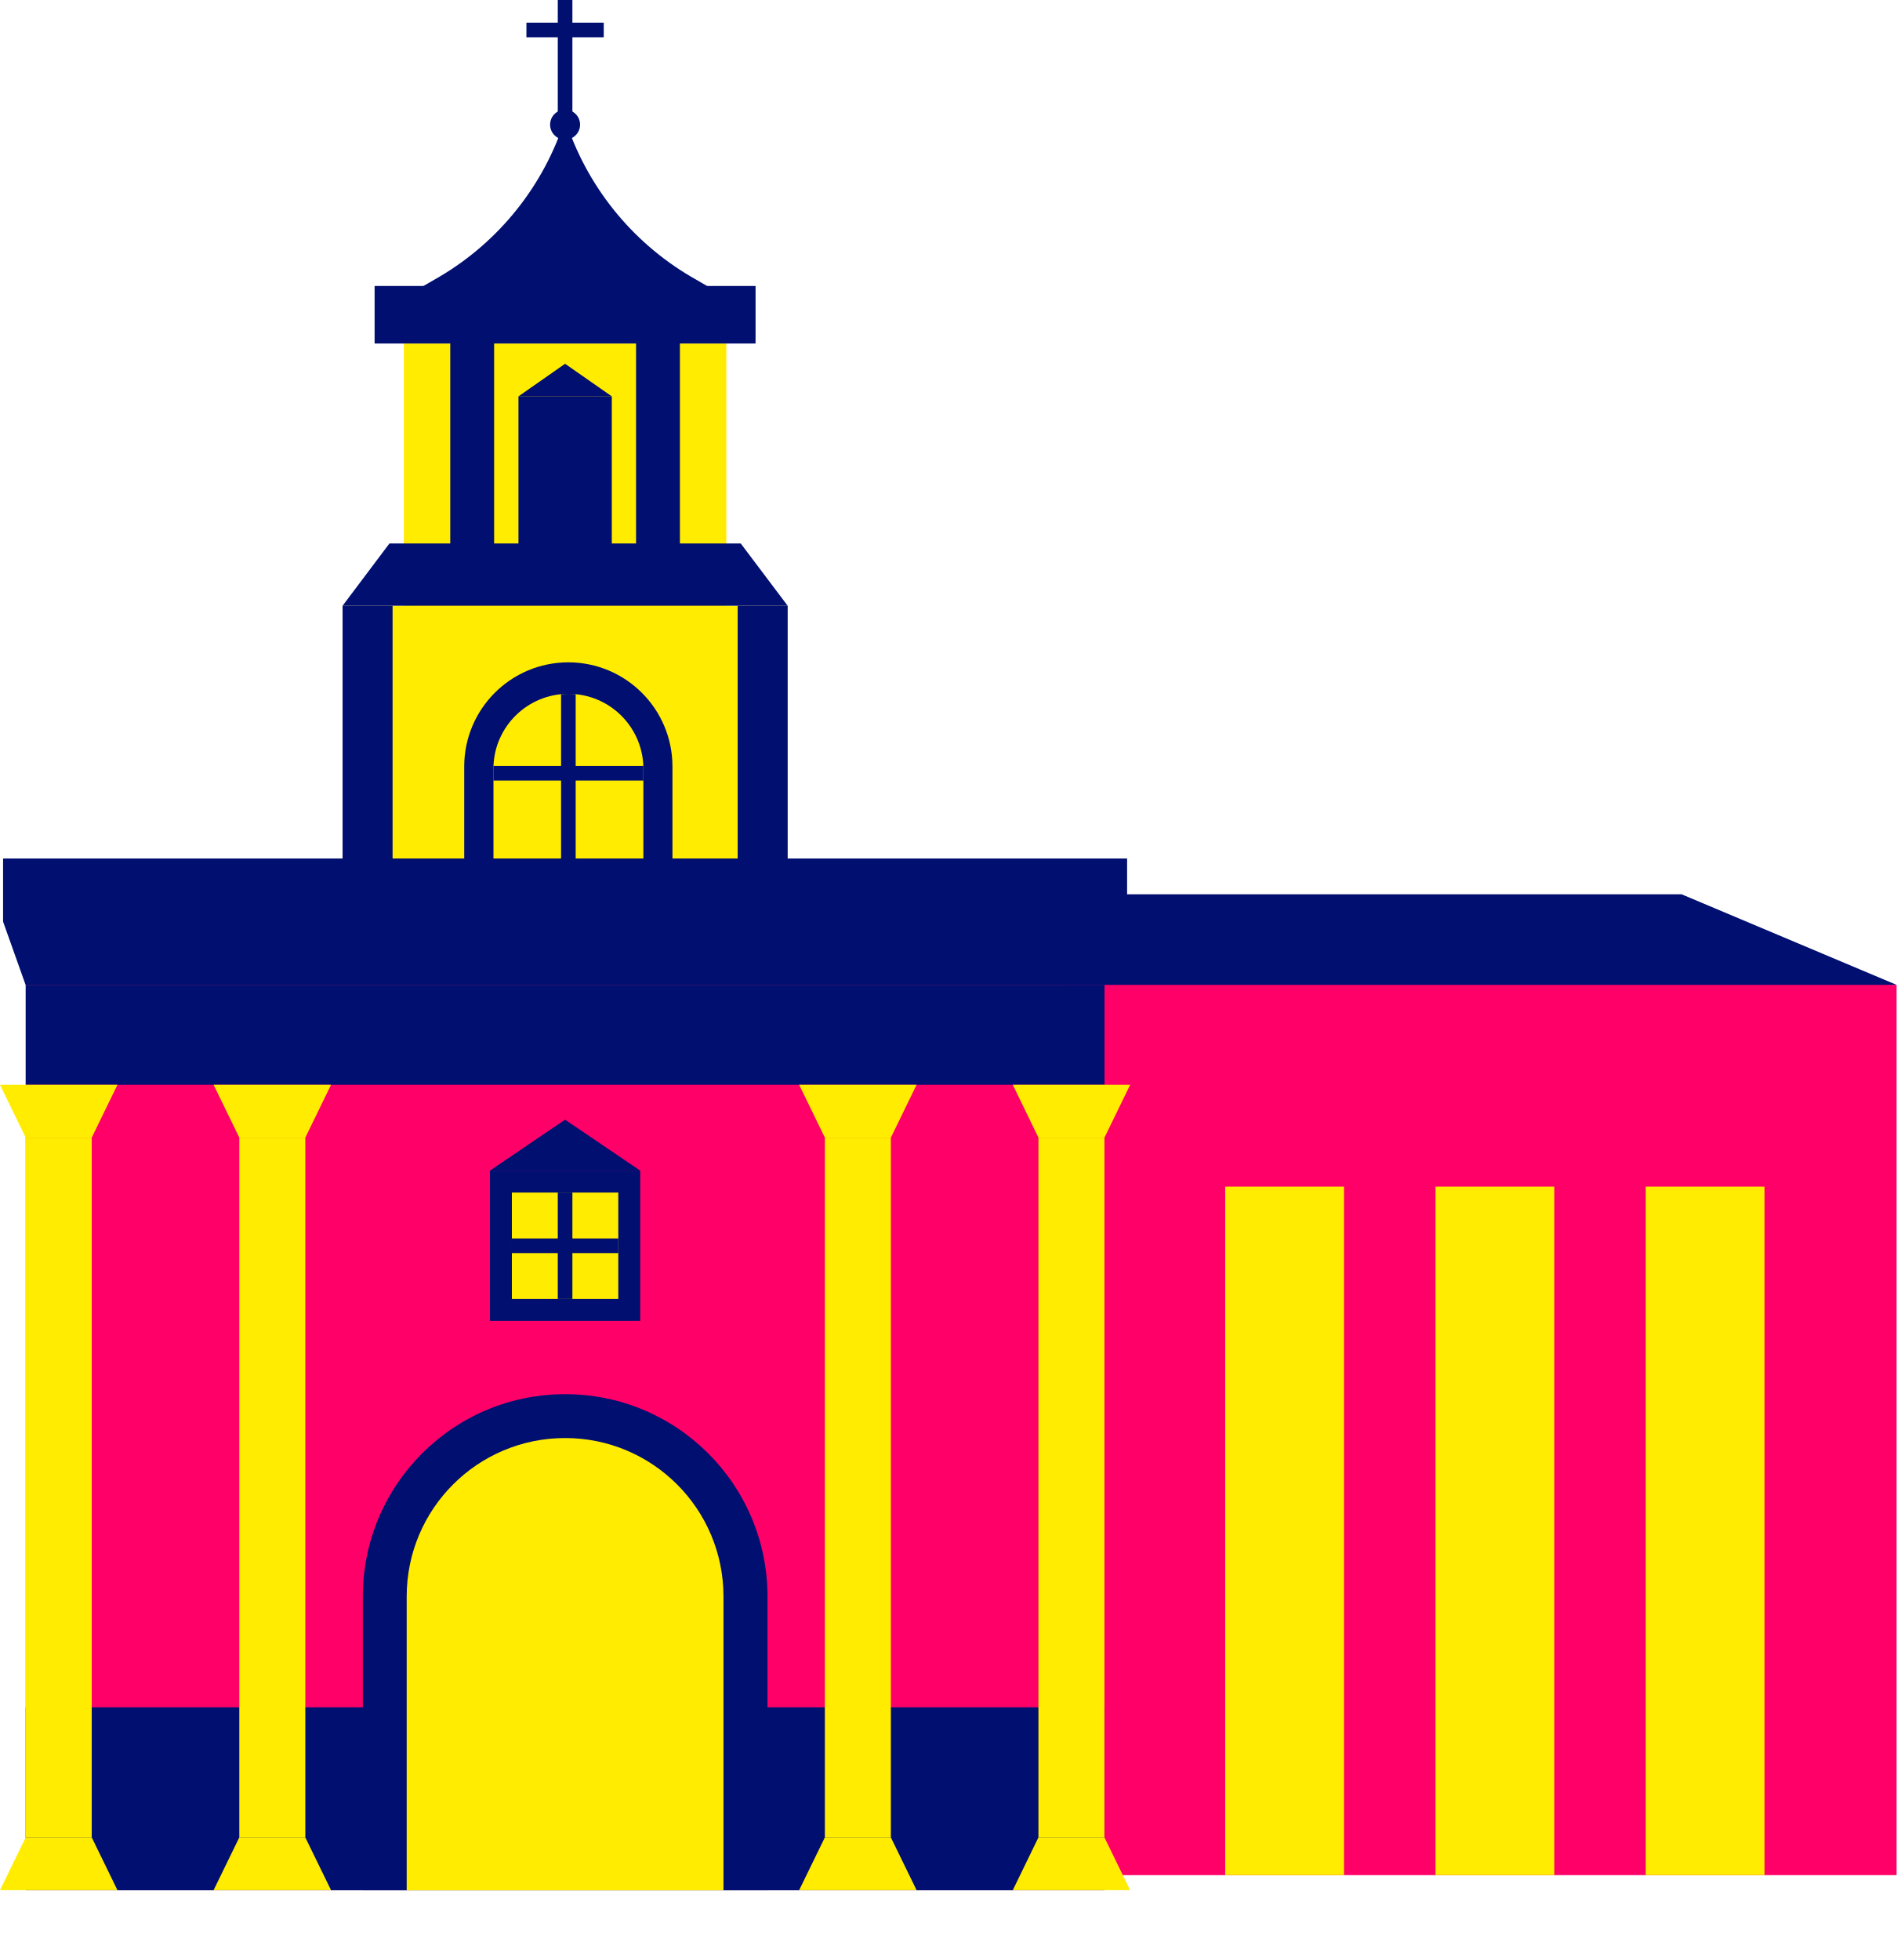
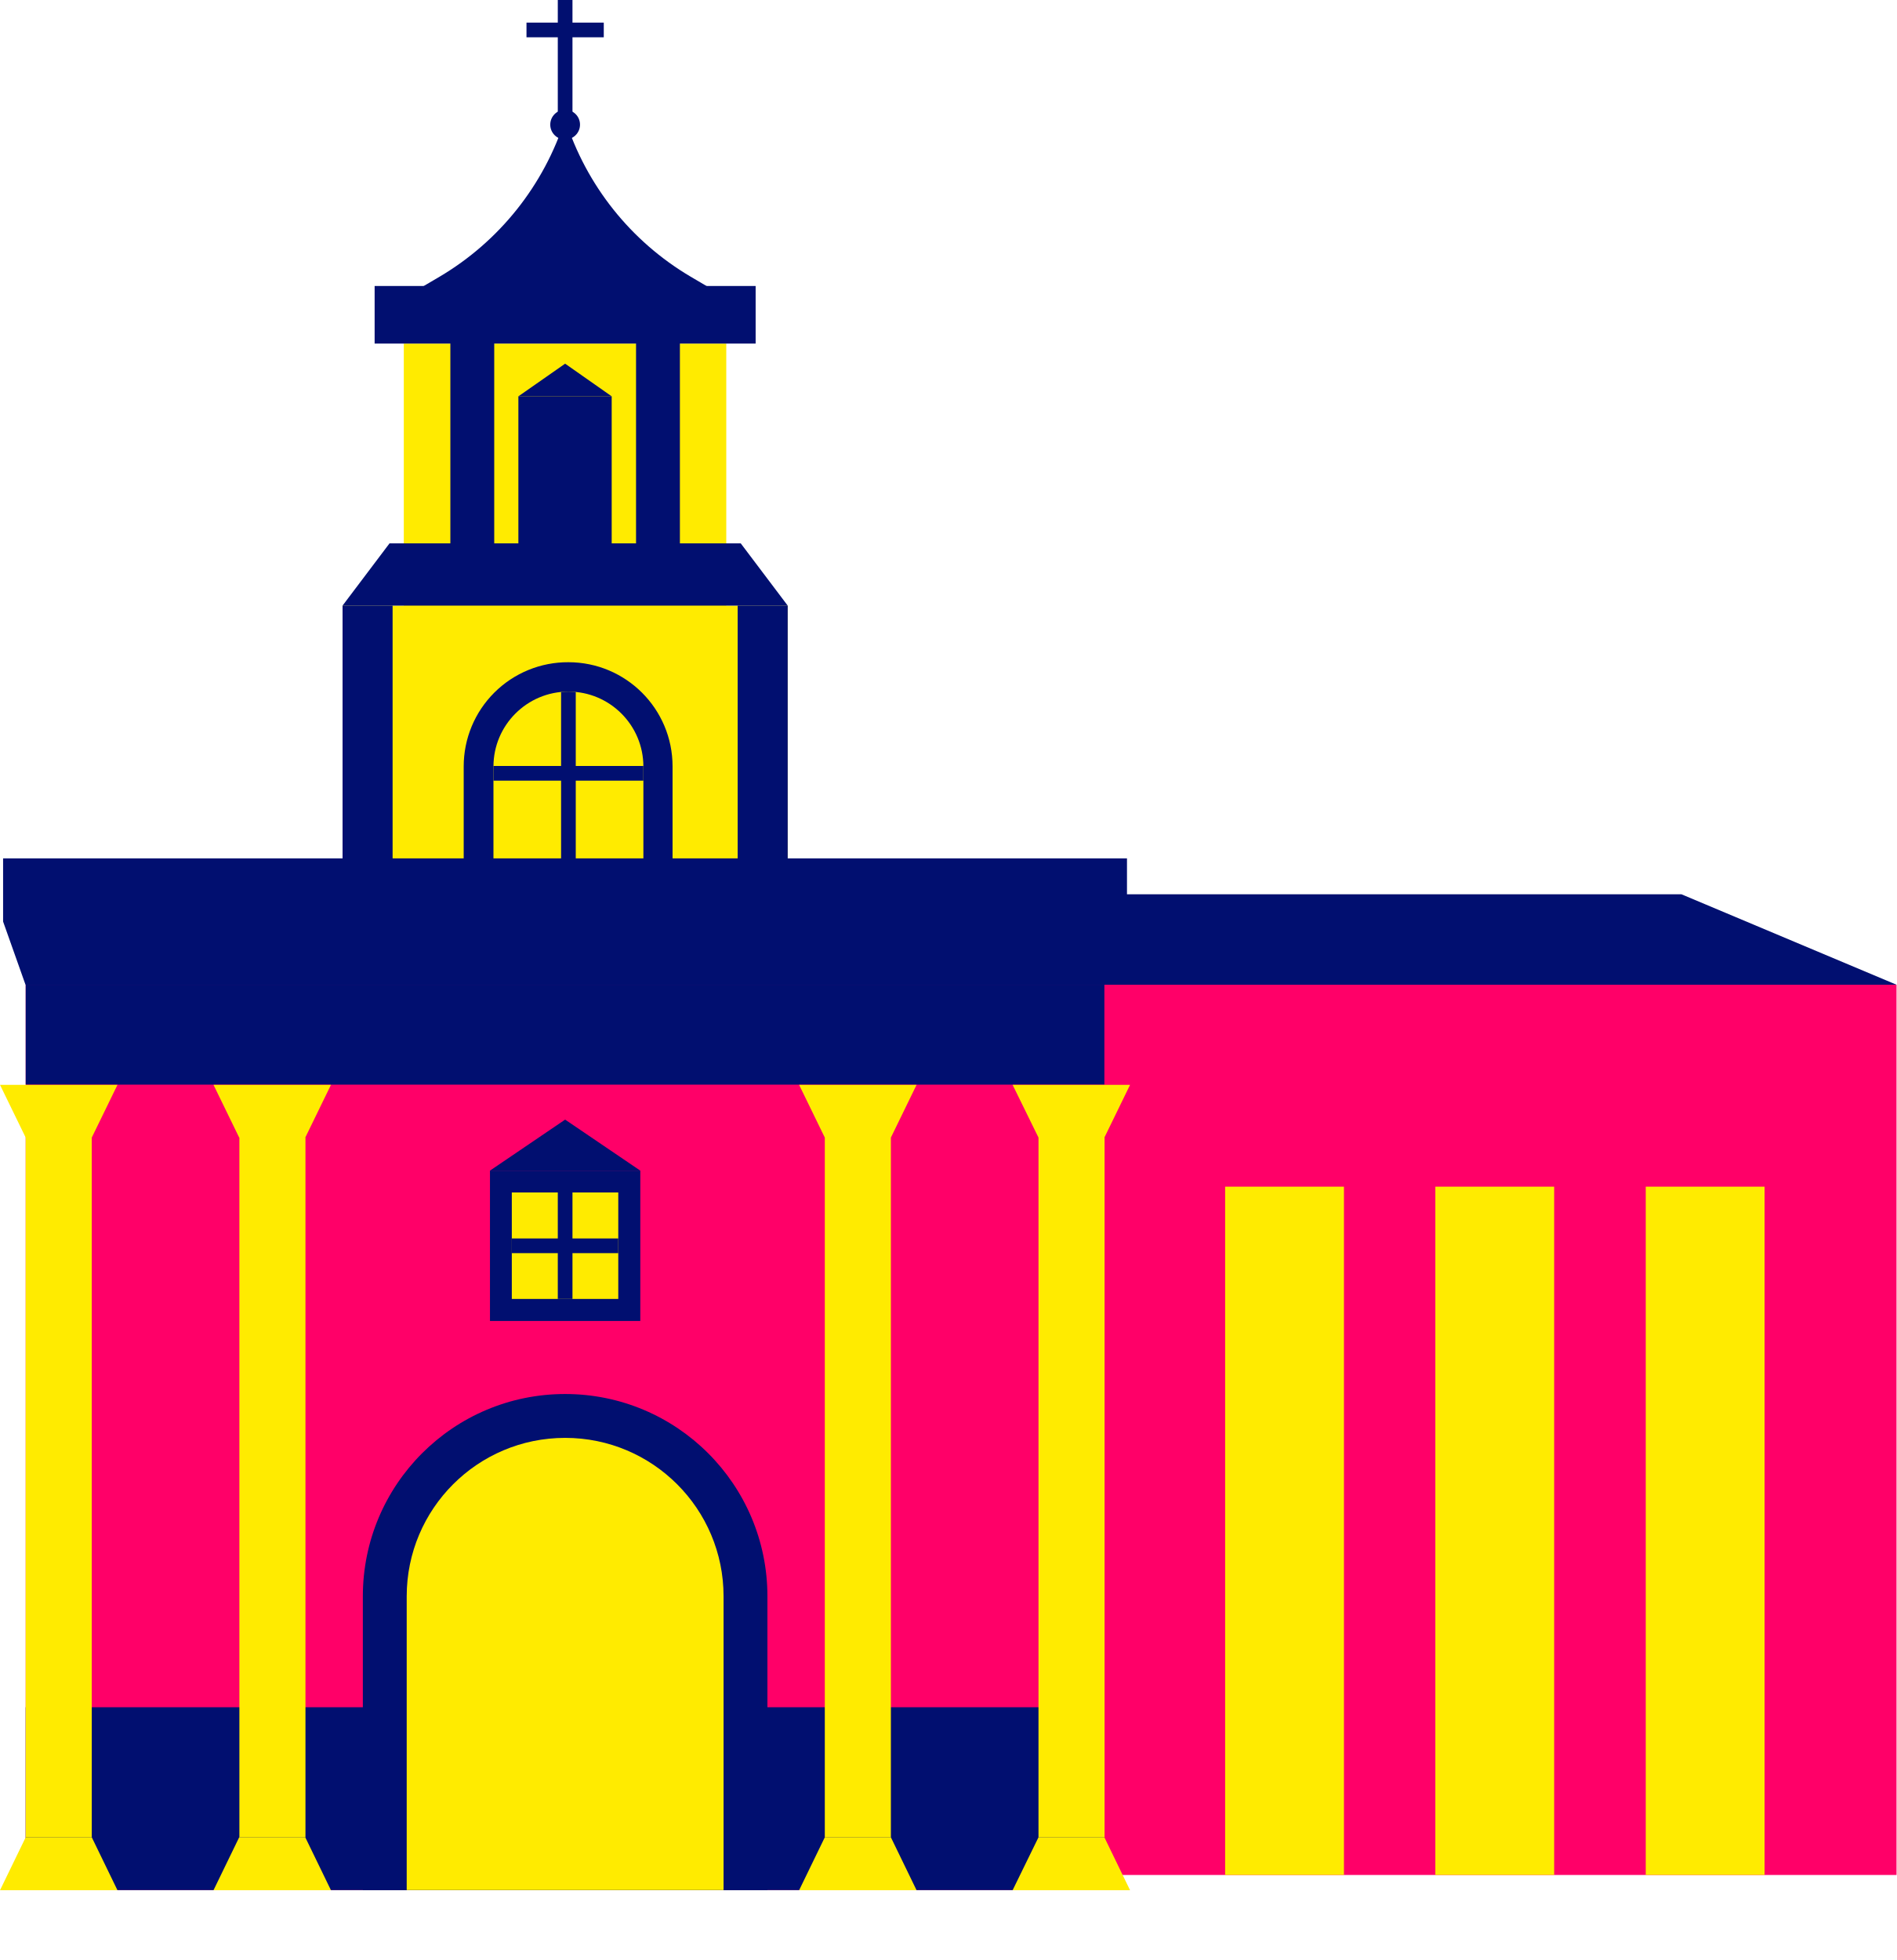
- <svg xmlns="http://www.w3.org/2000/svg" viewBox="0 0 259.47 268.11">
+ <svg xmlns="http://www.w3.org/2000/svg" viewBox="0 0 98.16 101.43">
  <defs>
-     <style>.cls-1{fill:#ff0068;}.cls-2{fill:#ffec00;}.cls-3{fill:#010f70;}.cls-4{clip-path:url(#clip-path);}.cls-5{clip-path:url(#clip-path-2);}.cls-6{clip-path:url(#clip-path-3);}.cls-7{clip-path:url(#clip-path-4);}</style>
+     <style>.cls-1{fill:#ff0068;}.cls-2{fill:#ffeb00;}.cls-3{fill:#010f70;}.cls-4{clip-path:url(#clip-path);}.cls-5{clip-path:url(#clip-path-2);}.cls-6{clip-path:url(#clip-path-3);}.cls-7{clip-path:url(#clip-path-4);}</style>
    <clipPath id="clip-path">
-       <rect class="cls-1" x="146.07" y="134.72" width="113.4" height="121.78" />
+       <rect class="cls-1" x="55.26" y="50.96" width="42.9" height="46.07" />
    </clipPath>
    <clipPath id="clip-path-2">
-       <rect class="cls-1" x="3.52" y="134.72" width="147.59" height="123.85" />
+       <rect class="cls-1" x="1.33" y="50.96" width="55.83" height="46.85" />
    </clipPath>
    <clipPath id="clip-path-3">
-       <path class="cls-2" d="M67.51,119.62V104.85a10.26,10.26,0,0,1,20.51,0v14.77Z" />
+       <path class="cls-2" d="M25.54,45.25V39.67a3.88,3.88,0,1,1,7.76,0v5.58Z" />
    </clipPath>
    <clipPath id="clip-path-4">
-       <rect class="cls-2" x="70.03" y="163.13" width="14.56" height="14.56" transform="translate(247.72 93.1) rotate(90)" />
+       <rect class="cls-2" x="26.49" y="61.71" width="5.51" height="5.51" transform="translate(93.71 35.22) rotate(90)" />
    </clipPath>
  </defs>
  <g id="Capa_2" data-name="Capa 2">
-     <g id="Espacios">
-       <polygon class="cls-3" points="259.47 134.72 146.07 143.1 146.07 122.33 230.06 122.33 259.47 134.72" />
-       <rect class="cls-1" x="146.07" y="134.72" width="113.4" height="121.78" />
+     <g id="Iconos">
+       <polygon class="cls-3" points="98.16 50.96 55.26 54.14 55.26 46.28 87.03 46.28 98.16 50.96" />
+       <rect class="cls-1" x="55.26" y="50.96" width="42.9" height="46.07" />
      <g class="cls-4">
-         <rect class="cls-2" x="167.62" y="162.32" width="16.26" height="105.79" />
-         <rect class="cls-2" x="196.39" y="162.32" width="16.26" height="105.79" />
-         <rect class="cls-2" x="225.15" y="162.32" width="16.26" height="105.79" />
+         <rect class="cls-2" x="63.41" y="61.41" width="6.15" height="40.02" />
+         <rect class="cls-2" x="74.29" y="61.41" width="6.15" height="40.02" />
+         <rect class="cls-2" x="85.18" y="61.41" width="6.15" height="40.02" />
      </g>
-       <rect class="cls-1" x="3.52" y="134.72" width="147.59" height="123.85" />
+       <rect class="cls-1" x="1.33" y="50.96" width="55.83" height="46.85" />
      <g class="cls-5">
-         <rect class="cls-3" x="0.42" y="233.54" width="153.78" height="31.99" />
-         <path class="cls-3" d="M77.31,190.71h0A27.67,27.67,0,0,1,105,218.38v47.15a0,0,0,0,1,0,0H49.64a0,0,0,0,1,0,0V218.38A27.67,27.67,0,0,1,77.31,190.71Z" />
-         <path class="cls-2" d="M55.64,265.53V218.38a21.67,21.67,0,1,1,43.34,0v47.15Z" />
+         <rect class="cls-3" x="0.16" y="88.35" width="58.17" height="12.1" />
+         <path class="cls-3" d="M29.25,72.14h0A10.47,10.47,0,0,1,39.72,82.61v17.84a0,0,0,0,1,0,0H18.78a0,0,0,0,1,0,0V82.61A10.47,10.47,0,0,1,29.25,72.14Z" />
+         <path class="cls-2" d="M21.05,100.45V82.61a8.2,8.2,0,1,1,16.4,0v17.84Z" />
      </g>
-       <rect class="cls-2" x="46.87" y="82.86" width="60.89" height="36.64" />
-       <path class="cls-3" d="M77.31,16.29h0A38.62,38.62,0,0,1,60.13,37.85l-3.46,2H98l-3.46-2A38.66,38.66,0,0,1,77.31,16.29Z" />
-       <rect class="cls-2" x="55.25" y="46.99" width="44.12" height="36.64" />
-       <circle class="cls-3" cx="77.31" cy="17.05" r="2.05" />
-       <rect class="cls-3" x="76.31" width="2" height="17.05" />
-       <rect class="cls-3" x="72.02" y="3.1" width="10.58" height="2" />
-       <rect class="cls-3" x="61.6" y="44.51" width="6" height="32.32" />
-       <rect class="cls-3" x="87.02" y="44.51" width="6" height="32.32" />
-       <rect class="cls-3" x="51.25" y="39.12" width="52.12" height="7.87" />
-       <rect class="cls-3" x="70.93" y="54.22" width="12.77" height="21.54" />
-       <polygon class="cls-3" points="77.31 49.76 70.93 54.22 83.7 54.22 77.31 49.76" />
-       <polygon class="cls-3" points="107.76 82.86 46.87 82.86 53.28 74.34 101.34 74.34 107.76 82.86" />
-       <rect class="cls-3" x="46.87" y="82.86" width="6.84" height="38.19" />
-       <rect class="cls-3" x="100.92" y="82.86" width="6.84" height="38.19" />
-       <path class="cls-3" d="M77.76,90.6h0A14.26,14.26,0,0,1,92,104.85v18.77a0,0,0,0,1,0,0H63.51a0,0,0,0,1,0,0V104.85A14.26,14.26,0,0,1,77.76,90.6Z" />
-       <path class="cls-2" d="M67.51,119.62V104.85a10.26,10.26,0,0,1,20.51,0v14.77Z" />
+       <rect class="cls-2" x="17.73" y="31.34" width="23.04" height="13.86" />
+       <path class="cls-3" d="M29.25,6.16h0a14.64,14.64,0,0,1-6.5,8.16l-1.31.77H37.06l-1.31-.77a14.6,14.6,0,0,1-6.5-8.16Z" />
+       <rect class="cls-2" x="20.9" y="17.78" width="16.69" height="13.86" />
+       <circle class="cls-3" cx="29.25" cy="6.45" r="0.77" />
+       <rect class="cls-3" x="28.87" width="0.76" height="6.45" />
+       <rect class="cls-3" x="27.25" y="1.17" width="4" height="0.76" />
+       <rect class="cls-3" x="23.31" y="16.84" width="2.27" height="12.23" />
+       <rect class="cls-3" x="32.92" y="16.84" width="2.27" height="12.23" />
+       <rect class="cls-3" x="19.39" y="14.8" width="19.72" height="2.98" />
+       <rect class="cls-3" x="26.83" y="20.51" width="4.83" height="8.15" />
+       <polygon class="cls-3" points="29.25 18.82 26.83 20.51 31.66 20.51 29.25 18.82" />
+       <polygon class="cls-3" points="40.77 31.34 17.73 31.34 20.16 28.12 38.34 28.12 40.77 31.34" />
+       <rect class="cls-3" x="17.73" y="31.34" width="2.59" height="14.45" />
+       <rect class="cls-3" x="38.18" y="31.34" width="2.59" height="14.45" />
+       <path class="cls-3" d="M29.42,34.27h0a5.39,5.39,0,0,1,5.39,5.39v7.1a0,0,0,0,1,0,0H24a0,0,0,0,1,0,0v-7.1A5.39,5.39,0,0,1,29.42,34.27Z" />
+       <path class="cls-2" d="M25.54,45.25V39.67a3.88,3.88,0,1,1,7.76,0v5.58Z" />
      <g class="cls-6">
-         <rect class="cls-3" x="76.76" y="92.79" width="2" height="35.61" />
-         <rect class="cls-3" x="59.51" y="104.77" width="35.61" height="2" />
+         <rect class="cls-3" x="29.04" y="35.1" width="0.76" height="13.47" />
+         <rect class="cls-3" x="22.51" y="39.64" width="13.47" height="0.76" />
      </g>
-       <polygon class="cls-3" points="151.13 134.72 3.5 134.72 0.42 126.07 0.42 117.43 154.2 117.43 154.2 126.07 151.13 134.72" />
-       <rect class="cls-3" x="3.52" y="134.72" width="147.59" height="13.67" />
-       <rect class="cls-2" x="3.52" y="155.62" width="9.03" height="95.72" />
-       <polygon class="cls-2" points="16.07 148.39 0 148.39 3.52 155.62 12.55 155.62 16.07 148.39" />
-       <polygon class="cls-2" points="0 258.56 16.07 258.56 12.55 251.34 3.52 251.34 0 258.56" />
-       <rect class="cls-2" x="32.74" y="155.62" width="9.03" height="95.72" />
-       <polygon class="cls-2" points="45.29 148.39 29.22 148.39 32.74 155.62 41.77 155.62 45.29 148.39" />
-       <polygon class="cls-2" points="29.22 258.56 45.29 258.56 41.77 251.34 32.74 251.34 29.22 258.56" />
-       <rect class="cls-2" x="112.85" y="155.62" width="9.03" height="95.72" />
-       <polygon class="cls-2" points="125.4 148.39 109.33 148.39 112.85 155.62 121.88 155.62 125.4 148.39" />
-       <polygon class="cls-2" points="109.33 258.56 125.4 258.56 121.88 251.34 112.85 251.34 109.33 258.56" />
-       <rect class="cls-2" x="142.07" y="155.62" width="9.03" height="95.72" />
-       <polygon class="cls-2" points="154.62 148.39 138.56 148.39 142.07 155.62 151.1 155.62 154.62 148.39" />
-       <polygon class="cls-2" points="138.56 258.56 154.62 258.56 151.1 251.34 142.07 251.34 138.56 258.56" />
-       <rect class="cls-3" x="67.03" y="160.13" width="20.56" height="20.56" />
-       <rect class="cls-2" x="70.03" y="163.13" width="14.56" height="14.56" transform="translate(247.72 93.1) rotate(90)" />
+       <polygon class="cls-3" points="57.17 50.96 1.32 50.96 0.16 47.69 0.16 44.42 58.33 44.42 58.33 47.69 57.17 50.96" />
+       <rect class="cls-3" x="1.33" y="50.96" width="55.83" height="5.17" />
+       <rect class="cls-2" x="1.33" y="58.87" width="3.42" height="36.21" />
+       <polygon class="cls-2" points="6.08 56.14 0 56.14 1.33 58.87 4.75 58.87 6.08 56.14" />
+       <polygon class="cls-2" points="0 97.82 6.08 97.82 4.75 95.08 1.33 95.08 0 97.82" />
+       <rect class="cls-2" x="12.39" y="58.87" width="3.42" height="36.21" />
+       <polygon class="cls-2" points="17.13 56.14 11.05 56.14 12.38 58.87 15.8 58.87 17.13 56.14" />
+       <polygon class="cls-2" points="11.05 97.82 17.13 97.82 15.8 95.08 12.38 95.08 11.05 97.82" />
+       <rect class="cls-2" x="42.69" y="58.87" width="3.42" height="36.21" />
+       <polygon class="cls-2" points="47.44 56.14 41.36 56.14 42.69 58.87 46.11 58.87 47.44 56.14" />
+       <polygon class="cls-2" points="41.36 97.82 47.44 97.82 46.11 95.08 42.69 95.08 41.36 97.82" />
+       <rect class="cls-2" x="53.75" y="58.87" width="3.42" height="36.21" />
+       <polygon class="cls-2" points="58.49 56.14 52.41 56.14 53.75 58.87 57.16 58.87 58.49 56.14" />
+       <polygon class="cls-2" points="52.41 97.82 58.49 97.82 57.16 95.08 53.75 95.08 52.41 97.82" />
+       <rect class="cls-3" x="25.36" y="60.58" width="7.78" height="7.78" />
+       <rect class="cls-2" x="26.49" y="61.71" width="5.51" height="5.51" transform="translate(93.71 35.22) rotate(90)" />
      <g class="cls-7">
-         <rect class="cls-3" x="76.31" y="158.32" width="2" height="24.19" />
-         <rect class="cls-3" x="65.22" y="169.41" width="24.19" height="2" />
+         <rect class="cls-3" x="28.87" y="59.89" width="0.76" height="9.15" />
+         <rect class="cls-3" x="24.67" y="64.09" width="9.15" height="0.76" />
      </g>
-       <polygon class="cls-3" points="77.31 153.16 67.03 160.13 87.59 160.13 77.31 153.16" />
+       <polygon class="cls-3" points="29.25 57.94 25.36 60.58 33.14 60.58 29.25 57.94" />
    </g>
  </g>
</svg>
